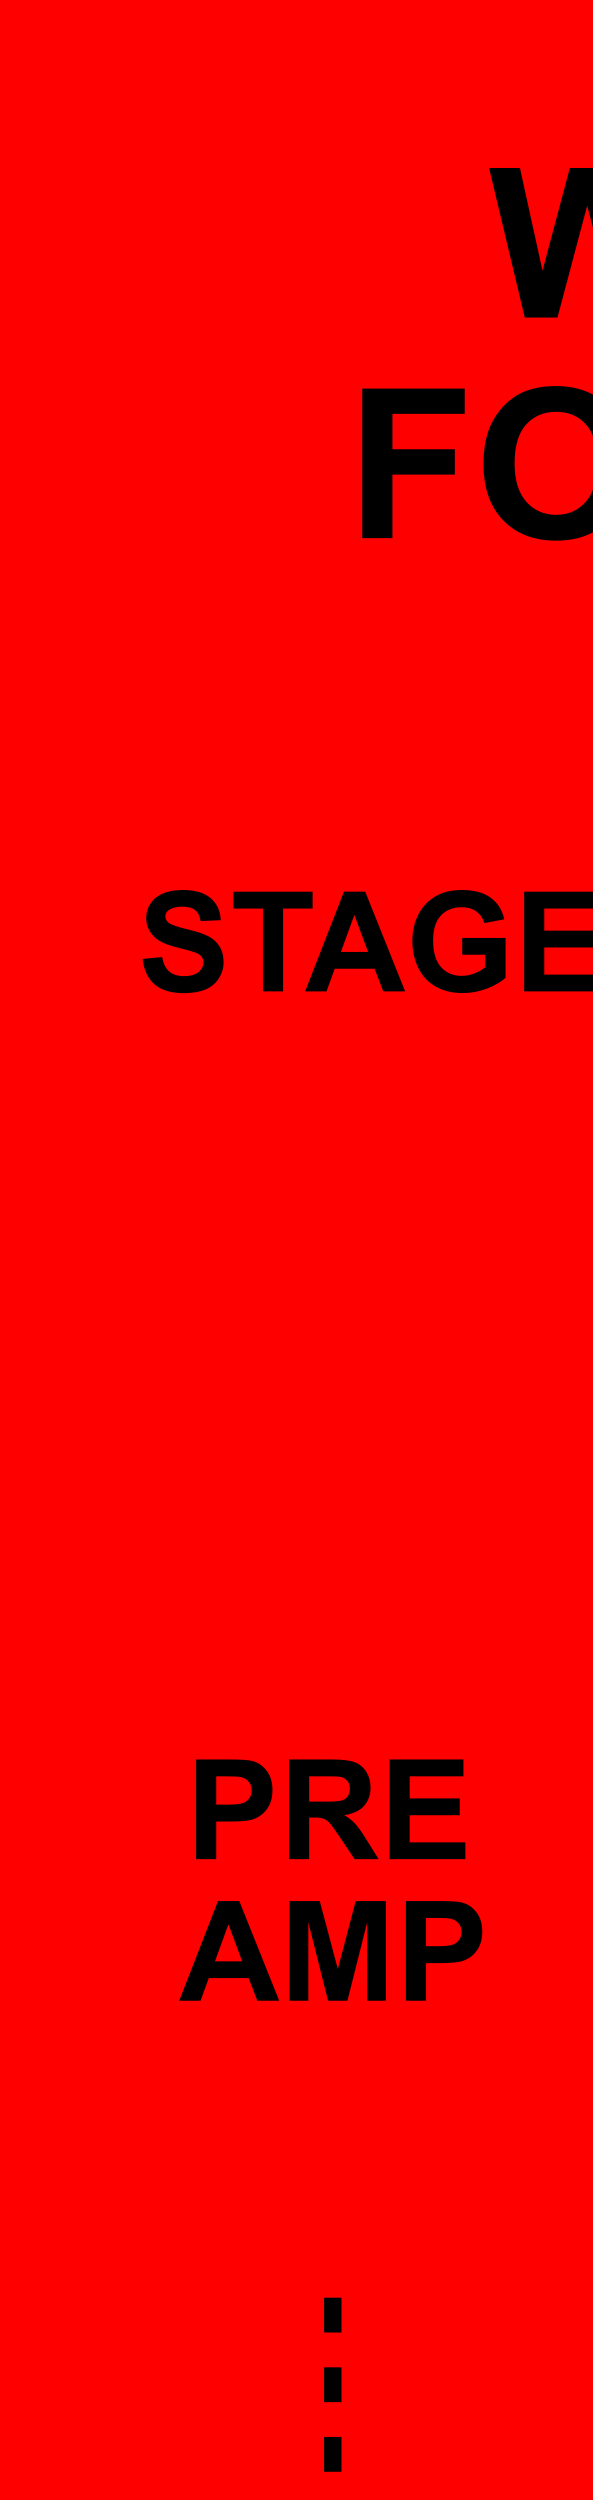
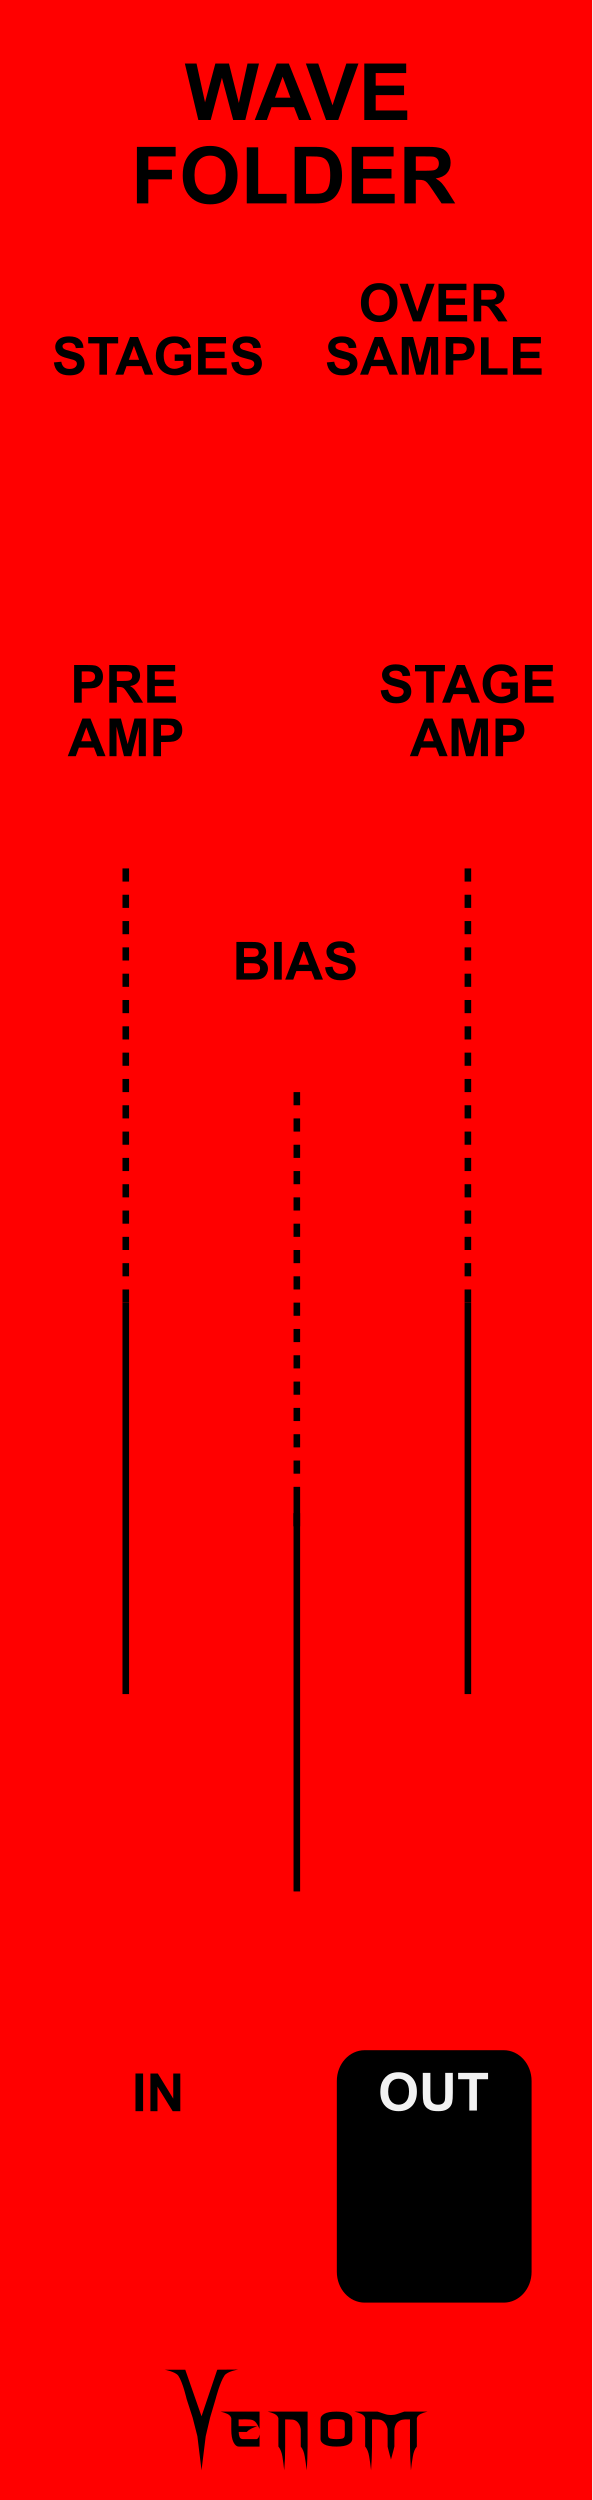
- <svg xmlns="http://www.w3.org/2000/svg" width="90" height="380" viewBox="0 0 90 380" version="1.1" id="svg5">
+ <svg xmlns="http://www.w3.org/2000/svg" width="90" height="380" viewBox="0 0 238.125 1005.417" version="1.1" id="svg5">
  <defs id="defs2" />
  <g id="layer3" style="display:inline">
    <rect style="vector-effect:non-scaling-stroke;fill:#ff0000;fill-opacity:1;stroke-width:0.187;-inkscape-stroke:hairline" id="rect910" width="238.125" height="1005.417" x="0" y="0" />
  </g>
  <g id="layer4" style="display:inline">
    <g id="g42796" transform="matrix(0.7933896,0,0,0.7945833,58.98853,-19.61797)" style="fill:#000000;fill-opacity:1;stroke-width:1.279">
      <g aria-label="enom" id="text4270-27" style="font-size:49.389px;line-height:1.25;font-family:'NECK ROMANCER';-inkscape-font-specification:'NECK ROMANCER, Normal';font-variant-ligatures:none;text-align:center;text-anchor:middle;fill:#000000;fill-opacity:1;stroke-width:3.384">
        <path d="m 46.609,1249.244 q 0,1.158 0,3.425 3.183,0 9.453,0 -1.64,0.579 -2.99,1.206 -1.35,0.627 -2.363,1.688 -1.35,0 -4.051,0 0,1.495 0.434,2.556 0.386,1.109 1.833,1.109 2.267,0 6.801,0 0.482,-0.145 0.868,-0.627 0.338,-0.53 0.627,-1.736 0,2.026 0,6.125 -3.521,0 -10.563,0 -1.543,0 -2.653,-2.219 -1.109,-2.17 -1.109,-6.318 0,-1.978 0,-5.836 -0.386,-1.35 -1.881,-2.122 -1.495,-0.724 -3.569,-1.206 6.608,0 19.775,0 0,2.942 0,8.778 -1.206,-2.701 -2.219,-3.666 -1.013,-0.965 -2.701,-1.109 -0.916,-0.097 -2.17,-0.097 -1.206,0.048 -2.846,0.048 -0.241,0 -0.675,0 z" id="path42762" style="fill:#000000;fill-opacity:1;stroke-width:3.384" />
        <path d="m 81.577,1245.289 q 0,5.884 0,17.701 0,3.087 -0.145,6.077 -0.096,3.039 -0.338,5.933 -0.386,-3.714 -0.965,-6.994 -0.531,-3.328 -2.026,-5.016 0,-2.99 0,-8.923 -0.241,-1.351 -0.723,-2.219 -0.482,-0.868 -1.061,-1.399 -1.109,-1.013 -2.412,-1.109 -1.35,-0.097 -2.267,-0.097 -0.482,0 -1.447,0 0,4.582 0,13.746 0,3.087 -0.096,6.077 -0.145,3.039 -0.386,5.933 -0.386,-3.714 -0.916,-6.994 -0.579,-3.328 -2.026,-5.016 0,-4.823 0,-14.373 -0.386,-1.35 -1.881,-2.122 -1.495,-0.724 -3.569,-1.206 6.752,0 20.257,0 z" id="path42764" style="fill:#000000;fill-opacity:1;stroke-width:3.384" />
        <path d="m 104.197,1249.051 q 0,3.376 0,10.177 0,1.543 -1.929,2.653 -1.929,1.109 -6.077,1.109 -4.196,0 -6.125,-1.109 -1.929,-1.109 -1.929,-2.653 0,-3.376 0,-10.177 0,-1.543 1.929,-2.653 1.929,-1.109 6.125,-1.109 4.148,0 6.077,1.109 1.929,1.109 1.929,2.653 z m -3.762,7.91 q 0,-1.881 0,-5.643 0,-1.688 -1.254,-1.978 -1.206,-0.289 -2.99,-0.289 -1.833,0 -3.039,0.289 -1.254,0.289 -1.254,1.978 0,1.881 0,5.643 0,1.688 1.254,1.977 1.206,0.289 3.039,0.289 1.785,0 2.99,-0.289 1.254,-0.289 1.254,-1.977 z" id="path42766" style="fill:#000000;fill-opacity:1;stroke-width:3.384" />
        <path d="m 142.348,1245.289 q -2.026,0.482 -3.521,1.206 -1.543,0.772 -1.881,2.122 0,4.775 0,14.373 -1.495,1.688 -2.026,5.016 -0.579,3.28 -0.965,6.994 -0.241,-2.894 -0.338,-5.933 -0.145,-2.99 -0.145,-6.077 0,-4.582 0,-13.746 -0.482,0 -1.399,0 -0.531,0 -1.158,0 -0.627,0 -1.302,0.145 -1.254,0.241 -2.412,1.206 -1.158,0.965 -1.64,3.473 0,2.99 0,8.923 -0.145,0.627 -0.289,1.109 -0.097,0.482 -0.193,0.82 -0.531,1.978 -0.386,1.351 0.193,-0.627 -0.289,1.158 -0.097,0.338 -0.241,0.868 -0.145,0.531 -0.338,1.302 -0.145,-0.675 -0.289,-1.206 -0.145,-0.482 -0.241,-0.82 -0.531,-2.026 -0.338,-1.302 0.193,0.772 -0.434,-1.688 -0.048,-0.289 -0.193,-0.724 -0.097,-0.386 -0.193,-0.868 0,-2.99 0,-8.923 -0.289,-1.351 -0.772,-2.219 -0.482,-0.868 -1.061,-1.399 -1.109,-1.013 -2.412,-1.109 -1.302,-0.097 -2.267,-0.097 -0.482,0 -1.399,0 0,4.582 0,13.746 0,3.087 -0.145,6.077 -0.097,3.039 -0.338,5.933 -0.386,-3.714 -0.965,-6.994 -0.531,-3.328 -2.026,-5.016 0,-4.823 0,-14.373 -0.386,-1.35 -1.881,-2.122 -1.495,-0.724 -3.569,-1.206 3.955,0 11.768,0 1.158,0.386 3.473,1.157 0.772,0.289 1.592,0.434 0.82,0.145 1.688,0.145 0.868,0 1.736,-0.145 0.82,-0.145 1.592,-0.434 1.158,-0.386 3.424,-1.157 3.955,0 11.768,0 z" id="path42768" style="fill:#000000;fill-opacity:1;stroke-width:3.384" />
      </g>
      <g aria-label="V" transform="matrix(1.236317,0,0,0.8088538,-497.8809,123.4859)" id="text4270-3-5-2" style="font-size:78.506px;line-height:1.25;font-family:Nosferotica;-inkscape-font-specification:'Nosferotica, Normal';font-variant-ligatures:none;text-align:center;text-anchor:middle;fill:#000000;fill-opacity:1;stroke-width:4.184">
        <path d="m 431.65,1360.686 8.574,-0.102 c 0,0 -4.408,1.088 -5.599,3.728 -1.881,4.169 -3.642,14.663 -3.642,14.663 l -2.233,11.519 -1.833,11.831 -1.718,21.311 -1.695,-21.311 -1.922,-11.521 -2.501,-11.829 c 0,0 -1.52,-10.287 -3.383,-14.483 -1.145,-2.579 -5.634,-3.806 -5.634,-3.806 h 8.466 l 6.669,29.157 z" id="path30410" style="fill:#000000;fill-opacity:1;stroke-width:4.184" />
      </g>
    </g>
  </g>
  <g id="layer5" style="display:inline">
    <rect style="display:inline;vector-effect:non-scaling-stroke;fill:#000000;fill-opacity:1;stroke-width:0.026;-inkscape-stroke:hairline" id="rect76101" width="78.327" height="101.523" x="135.461" y="824.519" ry="12.392" rx="11.207" />
    <g aria-label="BIAS" id="text4513" style="font-weight:bold;font-size:21.167px;line-height:1.25;font-family:Arial;-inkscape-font-specification:'Arial, Bold';font-variant-ligatures:none;text-align:center;text-anchor:middle;display:inline;fill:#000000;fill-opacity:1;stroke-width:2.646">
      <path d="m 95.069,378.816 h 6.056 q 1.798,0 2.677,0.155 0.889,0.145 1.581,0.62 0.703,0.475 1.168,1.271 0.465,0.785 0.465,1.767 0,1.065 -0.579,1.953 -0.568,0.889 -1.55,1.333 1.385,0.403 2.129,1.375 0.744,0.972 0.744,2.284 0,1.034 -0.486,2.015 -0.475,0.972 -1.313,1.561 -0.827,0.579 -2.046,0.713 -0.765,0.083 -3.69,0.103 H 95.069 Z m 3.059,2.522 v 3.504 h 2.005 q 1.788,0 2.222,-0.052 0.785,-0.093 1.23,-0.537 0.455,-0.455 0.455,-1.189 0,-0.703 -0.393,-1.137 -0.382,-0.444 -1.147,-0.537 -0.455,-0.052 -2.615,-0.052 z m 0,6.025 v 4.051 h 2.832 q 1.654,0 2.098,-0.093 0.682,-0.124 1.106,-0.599 0.434,-0.486 0.434,-1.292 0,-0.682 -0.331,-1.158 -0.331,-0.475 -0.961,-0.692 -0.62,-0.217 -2.708,-0.217 z" id="path22850" style="fill:#000000;fill-opacity:1" />
      <path d="M 110.252,393.967 V 378.816 h 3.059 v 15.152 z" id="path22852" style="fill:#000000;fill-opacity:1" />
      <path d="m 129.889,393.967 h -3.328 l -1.323,-3.442 h -6.056 l -1.251,3.442 h -3.245 l 5.901,-15.152 h 3.235 z m -5.633,-5.994 -2.088,-5.622 -2.046,5.622 z" id="path22854" style="fill:#000000;fill-opacity:1" />
      <path d="m 130.736,389.037 2.977,-0.289 q 0.269,1.499 1.085,2.201 0.827,0.703 2.222,0.703 1.478,0 2.222,-0.62 0.754,-0.63 0.754,-1.468 0,-0.537 -0.32,-0.91 -0.31,-0.382 -1.096,-0.661 -0.537,-0.186 -2.449,-0.661 -2.46,-0.61 -3.452,-1.499 -1.395,-1.251 -1.395,-3.049 0,-1.158 0.651,-2.16 0.661,-1.013 1.891,-1.54 1.24,-0.527 2.987,-0.527 2.853,0 4.289,1.251 1.447,1.251 1.519,3.338 l -3.059,0.134 q -0.196,-1.168 -0.848,-1.674 -0.641,-0.517 -1.933,-0.517 -1.333,0 -2.088,0.548 -0.486,0.351 -0.486,0.941 0,0.537 0.455,0.92 0.579,0.486 2.811,1.013 2.232,0.527 3.297,1.096 1.075,0.558 1.674,1.54 0.61,0.972 0.61,2.408 0,1.302 -0.723,2.439 -0.723,1.137 -2.046,1.695 -1.323,0.548 -3.297,0.548 -2.873,0 -4.413,-1.323 -1.54,-1.333 -1.84,-3.876 z" id="path22856" style="fill:#000000;fill-opacity:1" />
    </g>
    <g aria-label="PRE" id="text4513-5" style="font-weight:bold;font-size:21.167px;line-height:1.25;font-family:Arial;-inkscape-font-specification:'Arial, Bold';font-variant-ligatures:none;text-align:center;text-anchor:middle;display:inline;fill:#000000;fill-opacity:1;stroke-width:2.646">
      <path d="m 29.807,282.591 v -15.152 h 4.909 q 2.791,0 3.638,0.227 1.302,0.341 2.181,1.488 0.879,1.137 0.879,2.946 0,1.395 -0.506,2.346 -0.506,0.951 -1.292,1.499 -0.775,0.537 -1.581,0.713 -1.096,0.217 -3.173,0.217 h -1.995 v 5.715 z m 3.059,-12.588 v 4.299 h 1.674 q 1.809,0 2.418,-0.238 0.61,-0.238 0.951,-0.744 0.351,-0.506 0.351,-1.178 0,-0.827 -0.486,-1.364 -0.486,-0.537 -1.23,-0.672 -0.548,-0.103 -2.201,-0.103 z" id="path22843" style="fill:#000000;fill-opacity:1" />
      <path d="m 43.935,282.591 v -15.152 h 6.439 q 2.429,0 3.524,0.413 1.106,0.403 1.767,1.447 0.661,1.044 0.661,2.387 0,1.705 -1.003,2.822 -1.003,1.106 -2.997,1.395 0.992,0.579 1.633,1.271 0.651,0.692 1.747,2.46 l 1.85,2.956 h -3.659 l -2.212,-3.297 q -1.178,-1.767 -1.612,-2.222 -0.434,-0.465 -0.92,-0.63 -0.486,-0.176 -1.54,-0.176 h -0.62 v 6.325 z m 3.059,-8.744 h 2.263 q 2.201,0 2.749,-0.186 0.548,-0.186 0.858,-0.641 0.31,-0.455 0.31,-1.137 0,-0.765 -0.413,-1.23 -0.403,-0.475 -1.147,-0.599 -0.372,-0.052 -2.232,-0.052 h -2.387 z" id="path22845" style="fill:#000000;fill-opacity:1" />
      <path d="m 59.211,282.591 v -15.152 h 11.234 v 2.563 h -8.175 v 3.359 h 7.607 v 2.553 h -7.607 v 4.124 h 8.465 v 2.553 z" id="path22847" style="fill:#000000;fill-opacity:1" />
    </g>
    <g aria-label="IN" id="text4513-5-8" style="font-weight:bold;font-size:21.167px;line-height:1.25;font-family:Arial;-inkscape-font-specification:'Arial, Bold';font-variant-ligatures:none;text-align:center;text-anchor:middle;display:inline;fill:#000000;fill-opacity:1;stroke-width:2.646">
      <path d="m 54.488,849.047 v -15.152 h 3.059 v 15.152 z" id="path22838" style="fill:#000000;fill-opacity:1" />
      <path d="m 60.492,849.047 v -15.152 h 2.977 l 6.201,10.118 v -10.118 h 2.842 v 15.152 h -3.07 l -6.108,-9.881 v 9.881 z" id="path22840" style="fill:#000000;fill-opacity:1" />
    </g>
    <g aria-label="AMP" id="text4513-5-4" style="font-weight:bold;font-size:21.167px;line-height:1.25;font-family:Arial;-inkscape-font-specification:'Arial, Bold';font-variant-ligatures:none;text-align:center;text-anchor:middle;display:inline;fill:#000000;fill-opacity:1;stroke-width:2.646">
      <path d="m 42.442,304.112 h -3.328 l -1.323,-3.442 h -6.056 l -1.251,3.442 h -3.245 l 5.901,-15.152 h 3.235 z m -5.633,-5.994 -2.088,-5.622 -2.046,5.622 z" id="path22831" style="fill:#000000;fill-opacity:1" />
      <path d="m 44.023,304.112 v -15.152 h 4.579 l 2.749,10.335 2.718,-10.335 h 4.589 v 15.152 h -2.842 v -11.927 l -3.008,11.927 h -2.946 l -2.997,-11.927 v 11.927 z" id="path22833" style="fill:#000000;fill-opacity:1" />
      <path d="m 61.697,304.112 v -15.152 h 4.909 q 2.791,0 3.638,0.227 1.302,0.341 2.181,1.488 0.878,1.137 0.878,2.946 0,1.395 -0.506,2.346 -0.506,0.951 -1.292,1.499 -0.775,0.537 -1.581,0.713 -1.096,0.217 -3.173,0.217 h -1.995 v 5.715 z m 3.059,-12.588 v 4.299 h 1.674 q 1.809,0 2.418,-0.238 0.61,-0.238 0.951,-0.744 0.351,-0.506 0.351,-1.178 0,-0.827 -0.486,-1.364 -0.486,-0.537 -1.23,-0.672 -0.548,-0.103 -2.201,-0.103 z" id="path22835" style="fill:#000000;fill-opacity:1" />
    </g>
    <g aria-label="STAGE" id="text4513-5-9" style="font-weight:bold;font-size:21.167px;line-height:1.25;font-family:Arial;-inkscape-font-specification:'Arial, Bold';font-variant-ligatures:none;text-align:center;text-anchor:middle;display:inline;fill:#000000;fill-opacity:1;stroke-width:2.646">
      <path d="m 153.091,277.656 2.977,-0.289 q 0.269,1.499 1.085,2.201 0.827,0.703 2.222,0.703 1.478,0 2.222,-0.62 0.754,-0.63 0.754,-1.468 0,-0.537 -0.32,-0.91 -0.31,-0.382 -1.096,-0.661 -0.537,-0.186 -2.449,-0.661 -2.46,-0.61 -3.452,-1.499 -1.395,-1.251 -1.395,-3.049 0,-1.158 0.651,-2.16 0.661,-1.013 1.891,-1.54 1.24,-0.527 2.987,-0.527 2.853,0 4.289,1.251 1.447,1.251 1.519,3.338 l -3.059,0.134 q -0.196,-1.168 -0.847,-1.674 -0.641,-0.517 -1.933,-0.517 -1.333,0 -2.088,0.548 -0.486,0.351 -0.486,0.941 0,0.537 0.455,0.92 0.579,0.486 2.811,1.013 2.232,0.527 3.297,1.096 1.075,0.558 1.674,1.54 0.61,0.972 0.61,2.408 0,1.302 -0.723,2.439 -0.723,1.137 -2.046,1.695 -1.323,0.548 -3.297,0.548 -2.873,0 -4.413,-1.323 -1.54,-1.333 -1.84,-3.876 z" id="path22820" style="fill:#000000;fill-opacity:1" />
      <path d="m 171.395,282.586 v -12.588 h -4.496 v -2.563 h 12.041 v 2.563 h -4.486 v 12.588 z" id="path22822" style="fill:#000000;fill-opacity:1" />
      <path d="m 193.006,282.586 h -3.328 l -1.323,-3.442 h -6.056 l -1.251,3.442 h -3.245 l 5.901,-15.152 h 3.235 z m -5.633,-5.994 -2.088,-5.622 -2.046,5.622 z" id="path22824" style="fill:#000000;fill-opacity:1" />
      <path d="m 201.678,277.015 v -2.553 h 6.594 v 6.036 q -0.961,0.93 -2.791,1.643 -1.819,0.703 -3.69,0.703 -2.377,0 -4.144,-0.992 -1.767,-1.003 -2.656,-2.853 -0.889,-1.86 -0.889,-4.041 0,-2.367 0.992,-4.206 0.992,-1.84 2.904,-2.822 1.457,-0.754 3.628,-0.754 2.822,0 4.403,1.189 1.592,1.178 2.046,3.266 l -3.039,0.568 q -0.32,-1.116 -1.209,-1.757 -0.878,-0.651 -2.201,-0.651 -2.005,0 -3.194,1.271 -1.178,1.271 -1.178,3.772 0,2.698 1.199,4.051 1.199,1.344 3.142,1.344 0.961,0 1.922,-0.372 0.972,-0.382 1.664,-0.92 v -1.922 z" id="path22826" style="fill:#000000;fill-opacity:1" />
      <path d="m 211.093,282.586 v -15.152 h 11.234 v 2.563 h -8.175 v 3.359 h 7.607 v 2.553 h -7.607 v 4.124 h 8.465 v 2.553 z" id="path22828" style="fill:#000000;fill-opacity:1" />
    </g>
    <g aria-label="STAGES" id="text4513-5-9-7" style="font-weight:bold;font-size:21.167px;line-height:1.25;font-family:Arial;-inkscape-font-specification:'Arial, Bold';font-variant-ligatures:none;text-align:center;text-anchor:middle;display:inline;fill:#000000;fill-opacity:1;stroke-width:2.646">
      <path d="m 21.668,145.76 2.977,-0.289 q 0.269,1.499 1.085,2.201 0.827,0.703 2.222,0.703 1.478,0 2.222,-0.62 0.754,-0.63 0.754,-1.468 0,-0.537 -0.32,-0.91 -0.31,-0.382 -1.096,-0.661 -0.537,-0.186 -2.449,-0.661 -2.46,-0.61 -3.452,-1.499 -1.395,-1.251 -1.395,-3.049 0,-1.158 0.651,-2.16 0.661,-1.013 1.891,-1.54 1.24,-0.527 2.987,-0.527 2.853,0 4.289,1.251 1.447,1.251 1.519,3.338 l -3.059,0.134 q -0.196,-1.168 -0.847,-1.674 -0.641,-0.517 -1.933,-0.517 -1.333,0 -2.088,0.548 -0.486,0.351 -0.486,0.941 0,0.537 0.455,0.92 0.579,0.486 2.811,1.013 2.232,0.527 3.297,1.096 1.075,0.558 1.674,1.54 0.61,0.972 0.61,2.408 0,1.302 -0.723,2.439 -0.723,1.137 -2.046,1.695 -1.323,0.548 -3.297,0.548 -2.873,0 -4.413,-1.323 -1.54,-1.333 -1.84,-3.876 z" id="path22807" style="fill:#000000;fill-opacity:1" />
      <path d="m 39.972,150.69 v -12.588 h -4.496 v -2.563 h 12.041 v 2.563 h -4.486 v 12.588 z" id="path22809" style="fill:#000000;fill-opacity:1" />
      <path d="m 61.583,150.69 h -3.328 l -1.323,-3.442 h -6.056 l -1.251,3.442 h -3.245 l 5.901,-15.152 h 3.235 z m -5.633,-5.994 -2.088,-5.622 -2.046,5.622 z" id="path22811" style="fill:#000000;fill-opacity:1" />
      <path d="m 70.254,145.12 v -2.553 h 6.594 v 6.036 q -0.961,0.93 -2.791,1.643 -1.819,0.703 -3.69,0.703 -2.377,0 -4.144,-0.992 -1.767,-1.003 -2.656,-2.853 -0.889,-1.86 -0.889,-4.041 0,-2.367 0.992,-4.206 0.992,-1.84 2.904,-2.822 1.457,-0.754 3.628,-0.754 2.822,0 4.403,1.189 1.592,1.178 2.046,3.266 l -3.039,0.568 q -0.32,-1.116 -1.209,-1.757 -0.878,-0.651 -2.201,-0.651 -2.005,0 -3.194,1.271 -1.178,1.271 -1.178,3.772 0,2.698 1.199,4.051 1.199,1.344 3.142,1.344 0.961,0 1.922,-0.372 0.972,-0.382 1.664,-0.92 v -1.922 z" id="path22813" style="fill:#000000;fill-opacity:1" />
      <path d="m 79.669,150.69 v -15.152 h 11.234 v 2.563 h -8.175 v 3.359 h 7.607 v 2.553 h -7.607 v 4.124 h 8.465 v 2.553 z" id="path22815" style="fill:#000000;fill-opacity:1" />
      <path d="m 93.012,145.76 2.977,-0.289 q 0.269,1.499 1.085,2.201 0.827,0.703 2.222,0.703 1.478,0 2.222,-0.62 0.754,-0.63 0.754,-1.468 0,-0.537 -0.32,-0.91 -0.31,-0.382 -1.096,-0.661 -0.537,-0.186 -2.449,-0.661 -2.46,-0.61 -3.452,-1.499 -1.395,-1.251 -1.395,-3.049 0,-1.158 0.651,-2.16 0.661,-1.013 1.891,-1.54 1.24,-0.527 2.987,-0.527 2.853,0 4.289,1.251 1.447,1.251 1.519,3.338 l -3.059,0.134 q -0.196,-1.168 -0.848,-1.674 -0.641,-0.517 -1.933,-0.517 -1.333,0 -2.088,0.548 -0.486,0.351 -0.486,0.941 0,0.537 0.455,0.92 0.579,0.486 2.811,1.013 2.232,0.527 3.297,1.096 1.075,0.558 1.674,1.54 0.61,0.972 0.61,2.408 0,1.302 -0.723,2.439 -0.723,1.137 -2.046,1.695 -1.323,0.548 -3.297,0.548 -2.873,0 -4.413,-1.323 -1.54,-1.333 -1.84,-3.876 z" id="path22817" style="fill:#000000;fill-opacity:1" />
    </g>
    <g aria-label="SAMPLE" id="text4513-5-9-7-4" style="font-weight:bold;font-size:21.167px;line-height:1.25;font-family:Arial;-inkscape-font-specification:'Arial, Bold';font-variant-ligatures:none;text-align:center;text-anchor:middle;display:inline;fill:#000000;fill-opacity:1;stroke-width:2.646" transform="translate(0.2641269)">
      <path d="m 131.17,145.76 2.977,-0.289 q 0.269,1.499 1.085,2.201 0.827,0.703 2.222,0.703 1.478,0 2.222,-0.62 0.754,-0.63 0.754,-1.468 0,-0.537 -0.32,-0.91 -0.31,-0.382 -1.096,-0.661 -0.537,-0.186 -2.449,-0.661 -2.46,-0.61 -3.452,-1.499 -1.395,-1.251 -1.395,-3.049 0,-1.158 0.651,-2.16 0.661,-1.013 1.891,-1.54 1.24,-0.527 2.987,-0.527 2.853,0 4.289,1.251 1.447,1.251 1.519,3.338 l -3.059,0.134 q -0.196,-1.168 -0.847,-1.674 -0.641,-0.517 -1.933,-0.517 -1.333,0 -2.088,0.548 -0.486,0.351 -0.486,0.941 0,0.537 0.455,0.92 0.579,0.486 2.811,1.013 2.232,0.527 3.297,1.096 1.075,0.558 1.674,1.54 0.61,0.972 0.61,2.408 0,1.302 -0.723,2.439 -0.723,1.137 -2.046,1.695 -1.323,0.548 -3.297,0.548 -2.873,0 -4.413,-1.323 -1.54,-1.333 -1.84,-3.876 z" id="path22794" style="fill:#000000;fill-opacity:1" />
      <path d="m 159.726,150.69 h -3.328 l -1.323,-3.442 h -6.056 l -1.251,3.442 h -3.245 l 5.901,-15.152 h 3.235 z m -5.633,-5.994 -2.088,-5.622 -2.046,5.622 z" id="path22796" style="fill:#000000;fill-opacity:1" />
      <path d="m 161.307,150.69 v -15.152 h 4.579 l 2.749,10.335 2.718,-10.335 h 4.589 v 15.152 h -2.842 v -11.927 l -3.008,11.927 h -2.946 l -2.997,-11.927 v 11.927 z" id="path22798" style="fill:#000000;fill-opacity:1" />
      <path d="m 178.981,150.69 v -15.152 h 4.909 q 2.791,0 3.638,0.227 1.302,0.341 2.181,1.488 0.878,1.137 0.878,2.946 0,1.395 -0.506,2.346 -0.506,0.951 -1.292,1.499 -0.775,0.537 -1.581,0.713 -1.096,0.217 -3.173,0.217 h -1.995 v 5.715 z m 3.059,-12.588 v 4.299 h 1.674 q 1.809,0 2.418,-0.238 0.61,-0.238 0.951,-0.744 0.351,-0.506 0.351,-1.178 0,-0.827 -0.486,-1.364 -0.486,-0.537 -1.23,-0.672 -0.548,-0.103 -2.201,-0.103 z" id="path22800" style="fill:#000000;fill-opacity:1" />
      <path d="m 193.181,150.69 v -15.028 h 3.059 v 12.475 h 7.607 v 2.553 z" id="path22802" style="fill:#000000;fill-opacity:1" />
      <path d="m 206.028,150.69 v -15.152 h 11.234 v 2.563 h -8.175 v 3.359 h 7.607 v 2.553 h -7.607 v 4.124 h 8.465 v 2.553 z" id="path22804" style="fill:#000000;fill-opacity:1" />
    </g>
    <g aria-label="OVER" id="text4513-5-9-7-4-7" style="font-weight:bold;font-size:21.167px;line-height:1.25;font-family:Arial;-inkscape-font-specification:'Arial, Bold';font-variant-ligatures:none;text-align:center;text-anchor:middle;display:inline;fill:#000000;fill-opacity:1;stroke-width:2.646" transform="translate(0.2641269)">
      <path d="m 144.885,121.782 q 0,-2.315 0.692,-3.886 0.517,-1.158 1.406,-2.077 0.899,-0.92 1.964,-1.364 1.416,-0.599 3.266,-0.599 3.349,0 5.354,2.077 2.015,2.077 2.015,5.777 0,3.669 -1.995,5.746 -1.995,2.067 -5.333,2.067 -3.38,0 -5.374,-2.057 -1.995,-2.067 -1.995,-5.684 z m 3.152,-0.103 q 0,2.573 1.189,3.907 1.189,1.323 3.018,1.323 1.829,0 2.997,-1.313 1.178,-1.323 1.178,-3.958 0,-2.604 -1.147,-3.886 -1.137,-1.282 -3.028,-1.282 -1.891,0 -3.049,1.302 -1.158,1.292 -1.158,3.907 z" id="path22785" style="fill:#000000;fill-opacity:1" />
      <path d="m 165.834,129.265 -5.416,-15.152 h 3.318 l 3.834,11.214 3.71,-11.214 h 3.245 l -5.426,15.152 z" id="path22787" style="fill:#000000;fill-opacity:1" />
      <path d="m 176.087,129.265 v -15.152 h 11.234 v 2.563 h -8.175 v 3.359 h 7.607 v 2.553 h -7.607 v 4.124 h 8.465 v 2.553 z" id="path22789" style="fill:#000000;fill-opacity:1" />
      <path d="m 190.215,129.265 v -15.152 h 6.439 q 2.429,0 3.524,0.413 1.106,0.403 1.767,1.447 0.661,1.044 0.661,2.387 0,1.705 -1.003,2.822 -1.003,1.106 -2.997,1.395 0.992,0.579 1.633,1.271 0.651,0.692 1.747,2.46 l 1.85,2.956 h -3.659 l -2.212,-3.297 q -1.178,-1.767 -1.612,-2.222 -0.434,-0.465 -0.92,-0.63 -0.486,-0.176 -1.54,-0.176 h -0.62 v 6.325 z m 3.059,-8.744 h 2.263 q 2.201,0 2.749,-0.186 0.548,-0.186 0.858,-0.641 0.31,-0.455 0.31,-1.137 0,-0.765 -0.413,-1.23 -0.403,-0.475 -1.147,-0.599 -0.372,-0.052 -2.232,-0.052 h -2.387 z" id="path22791" style="fill:#000000;fill-opacity:1" />
    </g>
    <g aria-label="AMP" id="text4513-5-4-6" style="font-weight:bold;font-size:21.167px;line-height:1.25;font-family:Arial;-inkscape-font-specification:'Arial, Bold';font-variant-ligatures:none;text-align:center;text-anchor:middle;display:inline;fill:#000000;fill-opacity:1;stroke-width:2.646">
      <path d="m 180.025,304.112 h -3.328 l -1.323,-3.442 h -6.056 l -1.251,3.442 h -3.245 l 5.901,-15.152 h 3.235 z m -5.633,-5.994 -2.088,-5.622 -2.046,5.622 z" id="path22778" style="fill:#000000;fill-opacity:1" />
      <path d="m 181.606,304.112 v -15.152 h 4.579 l 2.749,10.335 2.718,-10.335 h 4.589 v 15.152 h -2.842 v -11.927 l -3.008,11.927 h -2.946 l -2.997,-11.927 v 11.927 z" id="path22780" style="fill:#000000;fill-opacity:1" />
      <path d="m 199.28,304.112 v -15.152 h 4.909 q 2.791,0 3.638,0.227 1.302,0.341 2.181,1.488 0.878,1.137 0.878,2.946 0,1.395 -0.506,2.346 -0.506,0.951 -1.292,1.499 -0.775,0.537 -1.581,0.713 -1.096,0.217 -3.173,0.217 h -1.995 v 5.715 z m 3.059,-12.588 v 4.299 h 1.674 q 1.809,0 2.418,-0.238 0.61,-0.238 0.951,-0.744 0.351,-0.506 0.351,-1.178 0,-0.827 -0.486,-1.364 -0.486,-0.537 -1.23,-0.672 -0.548,-0.103 -2.201,-0.103 z" id="path22782" style="fill:#000000;fill-opacity:1" />
    </g>
    <g aria-label="WAVE" id="text15335" style="font-weight:bold;font-size:31.75px;line-height:1.25;font-family:Arial;-inkscape-font-specification:'Arial, Bold';font-variant-ligatures:none;text-align:center;text-anchor:middle;display:inline;fill:#000000;fill-opacity:1;stroke-width:2.646">
      <path d="M 79.763,48.266 74.337,25.538 h 4.697 l 3.426,15.611 4.155,-15.611 h 5.457 l 3.984,15.875 3.488,-15.875 h 4.62 l -5.519,22.727 h -4.868 L 89.25,31.274 84.739,48.266 Z" id="path22769" style="fill:#000000;fill-opacity:1" />
      <path d="m 125.248,48.266 h -4.992 l -1.984,-5.162 h -9.085 l -1.876,5.162 h -4.868 l 8.852,-22.727 h 4.852 z m -8.449,-8.992 -3.132,-8.434 -3.07,8.434 z" id="path22771" style="fill:#000000;fill-opacity:1" />
      <path d="m 131.124,48.266 -8.124,-22.727 h 4.976 l 5.752,16.821 5.566,-16.821 h 4.868 l -8.139,22.727 z" id="path22773" style="fill:#000000;fill-opacity:1" />
      <path d="M 146.503,48.266 V 25.538 h 16.852 v 3.845 h -12.263 v 5.038 h 11.41 v 3.829 h -11.41 v 6.186 h 12.697 v 3.829 z" id="path22775" style="fill:#000000;fill-opacity:1" />
    </g>
    <g aria-label="FOLDER" id="text15335-2" style="font-weight:bold;font-size:31.75px;line-height:1.25;font-family:Arial;-inkscape-font-specification:'Arial, Bold';font-variant-ligatures:none;text-align:center;text-anchor:middle;display:inline;fill:#000000;fill-opacity:1;stroke-width:2.646">
      <path d="M 55.059,81.792 V 59.065 h 15.58 v 3.845 H 59.648 v 5.38 h 9.488 v 3.845 h -9.488 v 9.658 z" id="path22756" style="fill:#000000;fill-opacity:1" />
      <path d="m 73.492,70.568 q 0,-3.473 1.039,-5.829 0.775,-1.736 2.108,-3.116 1.349,-1.38 2.946,-2.046 2.124,-0.899 4.899,-0.899 5.023,0 8.031,3.116 3.023,3.116 3.023,8.666 0,5.504 -2.992,8.62 -2.992,3.101 -8,3.101 -5.069,0 -8.062,-3.085 -2.992,-3.101 -2.992,-8.527 z m 4.728,-0.155 q 0,3.86 1.783,5.86 1.783,1.984 4.527,1.984 2.744,0 4.496,-1.969 1.767,-1.984 1.767,-5.938 0,-3.907 -1.721,-5.829 -1.705,-1.922 -4.542,-1.922 -2.837,0 -4.573,1.953 -1.736,1.938 -1.736,5.86 z" id="path22758" style="fill:#000000;fill-opacity:1" />
      <path d="M 99.242,81.792 V 59.251 h 4.589 v 18.712 h 11.41 v 3.829 z" id="path22760" style="fill:#000000;fill-opacity:1" />
      <path d="m 118.497,59.065 h 8.387 q 2.837,0 4.325,0.434 2,0.589 3.426,2.093 1.426,1.504 2.17,3.69 0.744,2.17 0.744,5.364 0,2.806 -0.698,4.837 -0.853,2.48 -2.434,4.015 -1.194,1.163 -3.225,1.814 -1.519,0.481 -4.062,0.481 h -8.635 z m 4.589,3.845 v 15.053 h 3.426 q 1.922,0 2.775,-0.217 1.116,-0.279 1.845,-0.946 0.744,-0.667 1.209,-2.186 0.465,-1.535 0.465,-4.17 0,-2.635 -0.465,-4.046 -0.465,-1.411 -1.302,-2.201 -0.837,-0.791 -2.124,-1.07 -0.961,-0.217 -3.767,-0.217 z" id="path22762" style="fill:#000000;fill-opacity:1" />
      <path d="M 141.441,81.792 V 59.065 h 16.852 v 3.845 h -12.263 v 5.038 h 11.41 v 3.829 h -11.41 v 6.186 h 12.697 v 3.829 z" id="path22764" style="fill:#000000;fill-opacity:1" />
      <path d="M 162.633,81.792 V 59.065 h 9.658 q 3.643,0 5.287,0.62 1.659,0.605 2.651,2.17 0.992,1.566 0.992,3.581 0,2.558 -1.504,4.232 -1.504,1.659 -4.496,2.093 1.488,0.868 2.449,1.907 0.977,1.039 2.62,3.69 l 2.775,4.434 h -5.488 l -3.318,-4.945 q -1.767,-2.651 -2.418,-3.333 -0.651,-0.698 -1.38,-0.946 -0.729,-0.264 -2.31,-0.264 h -0.93 v 9.488 z m 4.589,-13.115 h 3.395 q 3.302,0 4.124,-0.279 0.822,-0.279 1.287,-0.961 0.465,-0.682 0.465,-1.705 0,-1.147 -0.62,-1.845 -0.605,-0.713 -1.721,-0.899 -0.558,-0.078 -3.349,-0.078 h -3.581 z" id="path22766" style="fill:#000000;fill-opacity:1" />
    </g>
  </g>
  <g id="layer7" style="display:inline" />
  <g id="layer6" style="display:inline">
    <path style="display:inline;fill:none;stroke:#000000;stroke-width:2.646px;stroke-linecap:butt;stroke-linejoin:miter;stroke-opacity:1" d="m 188.165,523.875 v 157.427" id="path18049-6" />
    <path style="display:inline;fill:none;stroke:#000000;stroke-width:2.646px;stroke-linecap:butt;stroke-linejoin:miter;stroke-opacity:1" d="m 50.582,523.875 v 157.427" id="path18049-6-1" />
    <path style="color:#000000;fill:#000000;stroke-dasharray:5.292, 5.292;-inkscape-stroke:none" d="m 49.26,349.25 v 5.291 h 2.645 V 349.25 Z m 0,10.584 v 5.291 h 2.645 v -5.291 z m 0,10.582 v 5.293 h 2.645 v -5.293 z m 0,10.584 v 5.291 h 2.645 V 381 Z m 0,10.584 v 5.291 h 2.645 v -5.291 z m 0,10.582 v 5.293 h 2.645 v -5.293 z m 0,10.584 v 5.291 h 2.645 V 412.75 Z m 0,10.584 v 5.291 h 2.645 v -5.291 z m 0,10.582 v 5.293 h 2.645 v -5.293 z m 0,10.584 v 5.291 h 2.645 V 444.5 Z m 0,10.584 v 5.291 h 2.645 v -5.291 z m 0,10.582 v 5.293 h 2.645 v -5.293 z m 0,10.584 v 5.291 h 2.645 V 476.25 Z m 0,10.584 v 5.291 h 2.645 v -5.291 z m 0,10.582 v 5.293 h 2.645 v -5.293 z m 0,10.584 v 5.291 h 2.645 V 508 Z m 0,10.584 v 5.291 h 2.645 v -5.291 z" id="path18049-6-1-0" />
    <path style="color:#000000;fill:#000000;stroke-dasharray:5.292, 5.292;-inkscape-stroke:none" d="M 118.051,439.209 V 444.5 h 2.646 v -5.291 z m 0,10.582 v 5.293 h 2.646 v -5.293 z m 0,10.584 v 5.291 h 2.646 V 460.375 Z m 0,10.584 V 476.25 h 2.646 v -5.291 z m 0,10.582 v 5.293 h 2.646 v -5.293 z m 0,10.584 v 5.291 h 2.646 V 492.125 Z m 0,10.584 V 508 h 2.646 v -5.291 z m 0,10.582 v 5.293 h 2.646 v -5.293 z m 0,10.584 v 5.291 h 2.646 V 523.875 Z m 0,10.584 V 539.75 h 2.646 v -5.291 z m 0,10.582 v 5.293 h 2.646 v -5.293 z m 0,10.584 v 5.291 h 2.646 V 555.625 Z m 0,10.584 V 571.5 h 2.646 v -5.291 z m 0,10.582 v 5.293 h 2.646 v -5.293 z m 0,10.584 v 5.291 h 2.646 V 587.375 Z m 0,10.584 V 603.25 h 2.646 v -5.291 z m 0,10.582 v 5.293 h 2.646 v -5.293 z" id="path18049-6-1-7" />
    <path style="color:#000000;fill:#000000;stroke-dasharray:5.292, 5.292;-inkscape-stroke:none" d="m 186.842,349.25 v 5.291 h 2.646 V 349.25 Z m 0,10.584 v 5.291 h 2.646 v -5.291 z m 0,10.582 v 5.293 h 2.646 v -5.293 z m 0,10.584 v 5.291 h 2.646 V 381 Z m 0,10.584 v 5.291 h 2.646 v -5.291 z m 0,10.582 v 5.293 h 2.646 v -5.293 z m 0,10.584 v 5.291 h 2.646 V 412.75 Z m 0,10.584 v 5.291 h 2.646 v -5.291 z m 0,10.582 v 5.293 h 2.646 v -5.293 z m 0,10.584 v 5.291 h 2.646 V 444.5 Z m 0,10.584 v 5.291 h 2.646 v -5.291 z m 0,10.582 v 5.293 h 2.646 v -5.293 z m 0,10.584 v 5.291 h 2.646 V 476.25 Z m 0,10.584 v 5.291 h 2.646 v -5.291 z m 0,10.582 v 5.293 h 2.646 v -5.293 z m 0,10.584 v 5.291 h 2.646 V 508 Z m 0,10.584 v 5.291 h 2.646 v -5.291 z" id="path18049-6-1-06" />
    <path style="display:inline;fill:none;stroke:#000000;stroke-width:2.646px;stroke-linecap:butt;stroke-linejoin:miter;stroke-opacity:1" d="M 119.374,603.25 V 760.677" id="path18049-6-9" />
  </g>
  <g id="layer1" style="display:inline">
    <g aria-label="OUT" id="text15809" style="font-weight:bold;font-size:21.167px;line-height:1.25;font-family:Arial;-inkscape-font-specification:'Arial, Bold';font-variant-ligatures:none;text-align:center;text-anchor:middle;display:inline;fill:#f2f2f2;fill-opacity:1;stroke-width:2.646" transform="translate(34.39596,-15.875)">
      <path d="m 118.566,857.181 q 0,-2.315 0.692,-3.886 0.517,-1.158 1.406,-2.077 0.899,-0.92 1.964,-1.364 1.416,-0.599 3.266,-0.599 3.349,0 5.354,2.077 2.015,2.077 2.015,5.777 0,3.669 -1.995,5.746 -1.995,2.067 -5.333,2.067 -3.38,0 -5.374,-2.057 -1.995,-2.067 -1.995,-5.684 z m 3.152,-0.103 q 0,2.573 1.189,3.907 1.189,1.323 3.018,1.323 1.829,0 2.997,-1.313 1.178,-1.323 1.178,-3.958 0,-2.604 -1.147,-3.886 -1.137,-1.282 -3.028,-1.282 -1.891,0 -3.049,1.302 -1.158,1.292 -1.158,3.907 z" id="path1671" style="fill:#f2f2f2;fill-opacity:1" />
      <path d="m 135.63,849.512 h 3.059 v 8.206 q 0,1.953 0.114,2.532 0.196,0.93 0.93,1.499 0.744,0.558 2.026,0.558 1.302,0 1.964,-0.527 0.661,-0.537 0.796,-1.313 0.134,-0.775 0.134,-2.573 v -8.382 h 3.059 v 7.958 q 0,2.729 -0.248,3.855 -0.248,1.127 -0.92,1.902 -0.661,0.775 -1.778,1.24 -1.116,0.455 -2.915,0.455 -2.17,0 -3.297,-0.496 -1.116,-0.506 -1.767,-1.302 -0.651,-0.806 -0.858,-1.685 -0.3,-1.302 -0.3,-3.845 z" id="path1673" style="fill:#f2f2f2;fill-opacity:1" />
      <path d="m 154.347,864.664 v -12.588 h -4.496 v -2.563 h 12.041 v 2.563 h -4.486 v 12.588 z" id="path1675" style="fill:#f2f2f2;fill-opacity:1" />
    </g>
  </g>
  <g id="layer8" style="display:inline" />
  <g id="layer2" style="display:none">
    <circle style="display:inline;fill:#ff0000;stroke:#ff0000;stroke-width:5.157;stroke-opacity:1" id="path1065-7-2-8-1" cx="174.625" cy="887.679" r="27.849" />
    <circle style="display:inline;fill:#ff0000;stroke:#ff0000;stroke-width:5.157;stroke-opacity:1" id="path1065-7-2-8-1-76" cx="50.271" cy="681.303" r="27.849" />
    <circle style="display:inline;fill:#ff0000;stroke:#ff0000;stroke-width:5.157;stroke-opacity:1" id="path1065-7-2-8-1-76-0" cx="119.062" cy="760.678" r="27.849" />
    <circle style="display:inline;fill:#ff0000;stroke:#ff0000;stroke-width:5.157;stroke-opacity:1" id="path1065-7-2-8-1-13" cx="63.5" cy="887.679" r="27.849" />
    <circle style="display:inline;fill:#ff0000;stroke:#ff0000;stroke-width:5.157;stroke-opacity:1" id="path1065-7-2-8-1-25" cx="187.854" cy="681.303" r="27.849" />
    <circle style="display:inline;fill:#ff0000;stroke:#ff0000;stroke-width:5.157;stroke-opacity:1" id="path1065-7-2-8-1-25-3" cx="119.062" cy="604.574" r="27.849" />
    <circle style="display:inline;fill:#ff0000;stroke:#ff0000;stroke-width:5.157;stroke-opacity:1" id="path1065-7-2-8-1-0" cx="119.062" cy="439.208" r="34.463" />
    <circle style="display:inline;fill:#ff0000;stroke:#ff0000;stroke-width:5.157;stroke-opacity:1" id="path1065-7-2-8-1-0-3" cx="50.271" cy="349.25" r="34.463" />
    <circle style="display:inline;fill:#ff0000;stroke:#ff0000;stroke-width:5.157;stroke-opacity:1" id="path1065-7-2-8-1-0-3-9" cx="187.854" cy="349.25" r="34.463" />
    <circle style="display:inline;fill:#ff0000;stroke:#ff0000;stroke-width:5.157;stroke-opacity:1" id="path1065-7-2-8-1-0-1" cx="50.271" cy="523.875" r="26.525" />
    <circle style="display:inline;fill:#ff0000;stroke:#ff0000;stroke-width:5.157;stroke-opacity:1" id="path1065-7-2-8-1-0-5" cx="187.854" cy="523.875" r="26.525" />
    <rect style="display:inline;opacity:0.996;fill:#ff0000;stroke:none;stroke-width:2.646" id="rect6025" width="63.5" height="63.5" x="142.875" y="158.749" ry="14.211" rx="14.211" />
    <rect style="display:inline;opacity:0.996;fill:#ff0000;stroke:none;stroke-width:2.646" id="rect6025-8" width="63.5" height="63.5" x="31.75" y="158.749" ry="14.211" rx="14.211" />
  </g>
</svg>
